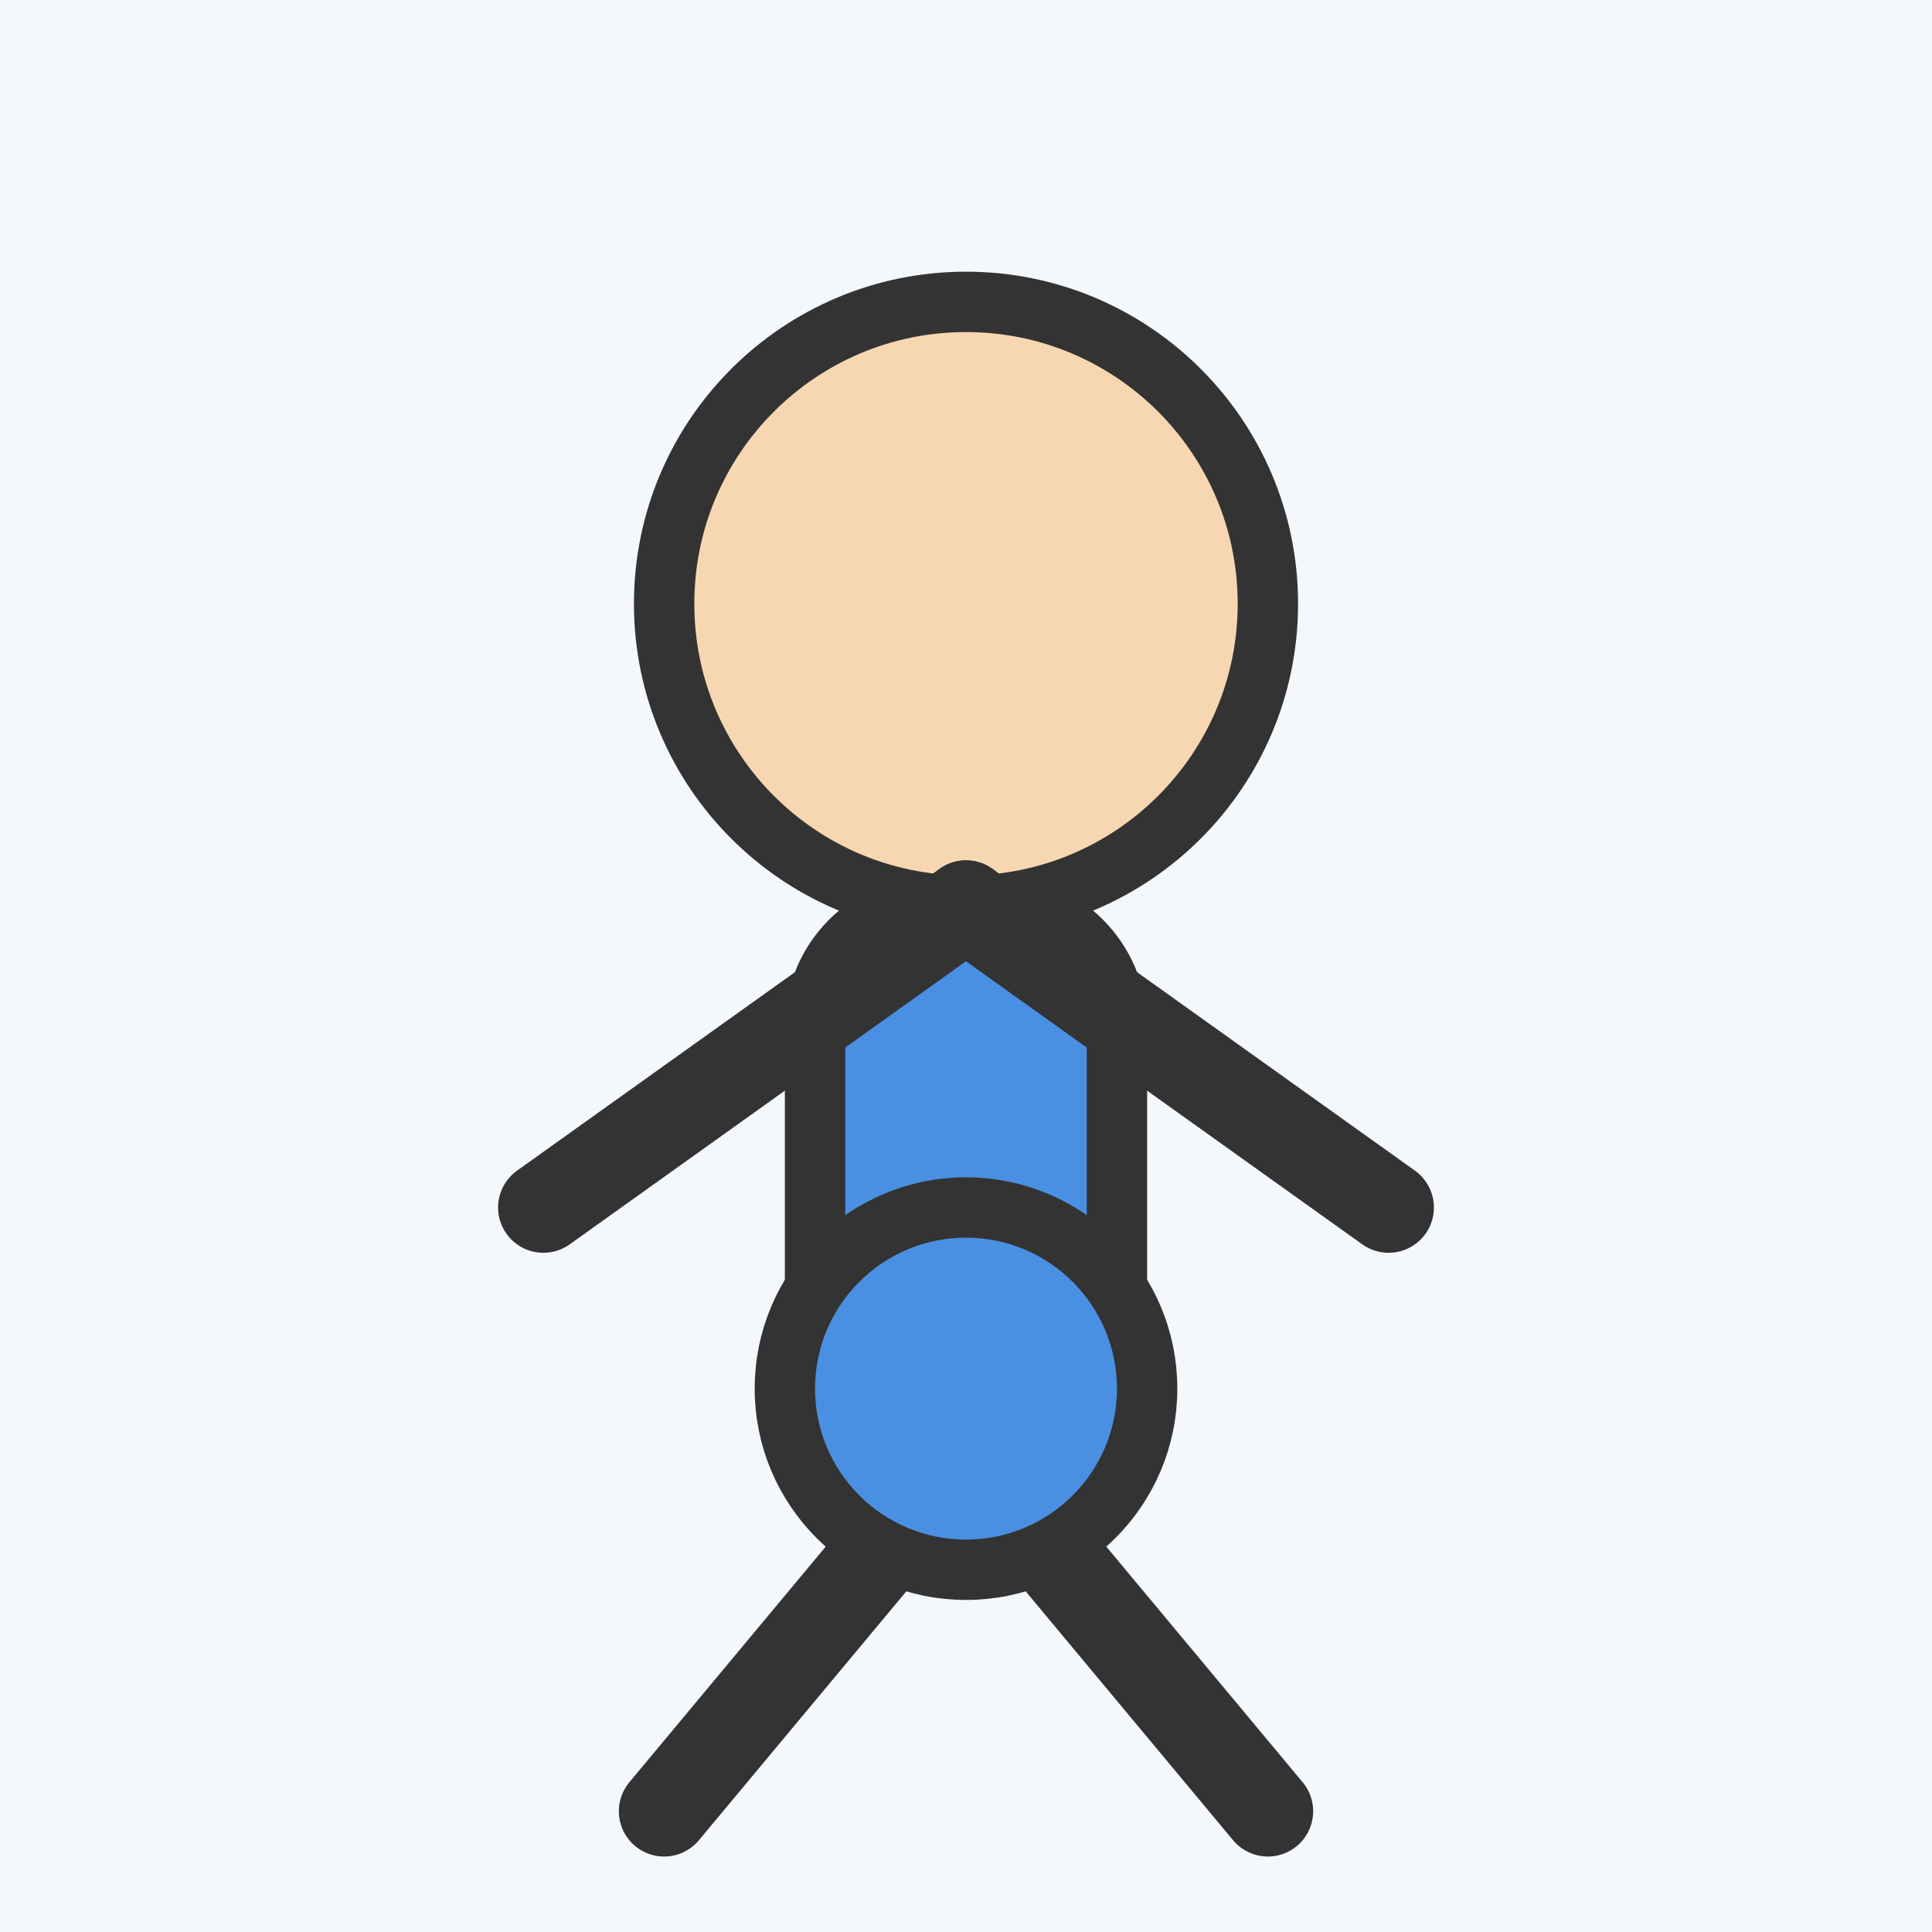
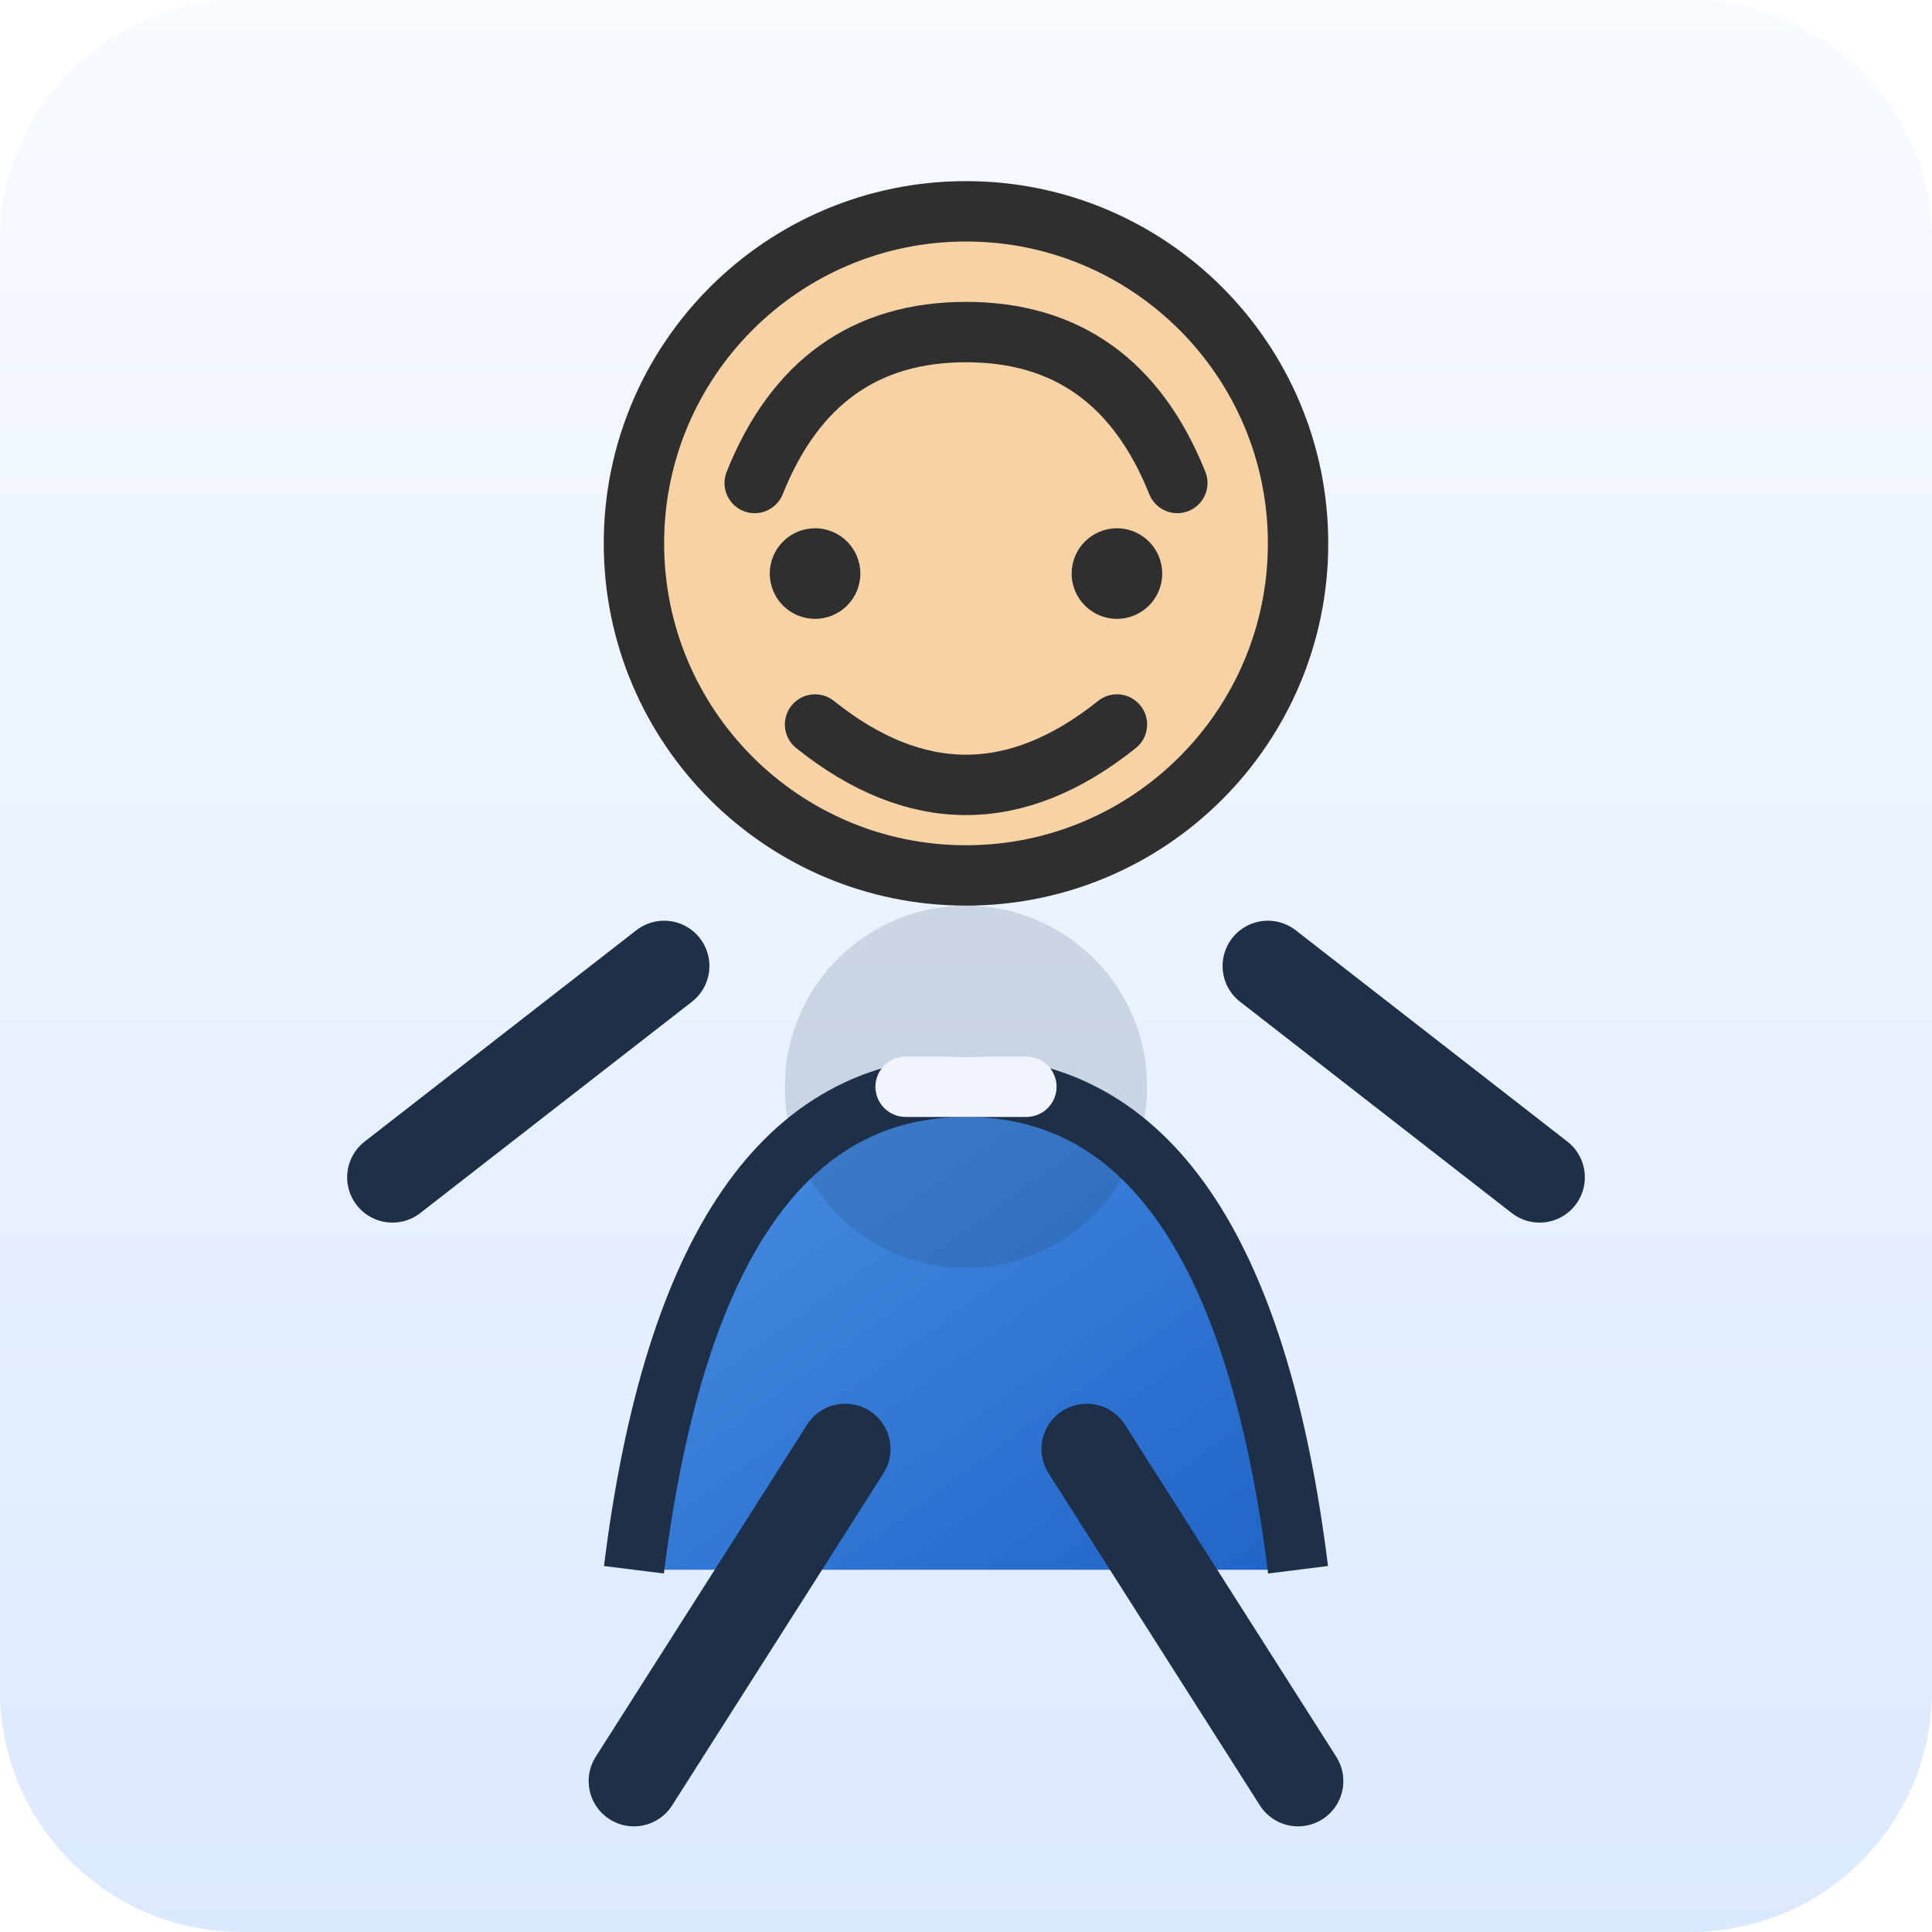
- <svg xmlns="http://www.w3.org/2000/svg" width="64" height="64" viewBox="0 0 64 64">
-   <rect width="64" height="64" fill="#f4f7fb" />
-   <circle cx="32" cy="20" r="10" fill="#f7d7b1" stroke="#333" stroke-width="2" />
-   <rect x="27" y="30" width="10" height="18" rx="4" fill="#4a90e2" stroke="#333" stroke-width="2" />
-   <line x1="32" y1="30" x2="18" y2="40" stroke="#333" stroke-width="3" stroke-linecap="round" />
-   <line x1="32" y1="30" x2="46" y2="40" stroke="#333" stroke-width="3" stroke-linecap="round" />
-   <line x1="32" y1="48" x2="22" y2="60" stroke="#333" stroke-width="3" stroke-linecap="round" />
-   <line x1="32" y1="48" x2="42" y2="60" stroke="#333" stroke-width="3" stroke-linecap="round" />
-   <circle cx="32" cy="46" r="6" fill="#4a90e2" stroke="#333" stroke-width="2" />
+ <svg xmlns="http://www.w3.org/2000/svg" viewBox="0 0 64 64">
+   <defs>
+     <linearGradient id="bg0" x1="0" y1="0" x2="0" y2="1">
+       <stop offset="0" stop-color="#f8fbff" />
+       <stop offset="1" stop-color="#dbe9ff" />
+     </linearGradient>
+     <linearGradient id="suit0" x1="0" y1="0" x2="1" y2="1">
+       <stop offset="0" stop-color="#4a90e2" />
+       <stop offset="1" stop-color="#1f64c8" />
+     </linearGradient>
+   </defs>
+   <rect width="64" height="64" fill="url(#bg0)" rx="8" />
+   <circle cx="32" cy="18" r="11" fill="#f6d2a4" stroke="#2f2f2f" stroke-width="2" />
+   <path d="M25 16q2-5 7-5t7 5" fill="none" stroke="#2f2f2f" stroke-width="2" stroke-linecap="round" />
+   <circle cx="27" cy="19" r="1.5" fill="#2f2f2f" />
+   <circle cx="37" cy="19" r="1.5" fill="#2f2f2f" />
+   <path d="M27 24q5 4 10 0" fill="none" stroke="#2f2f2f" stroke-width="2" stroke-linecap="round" />
+   <path d="M21 52q2-16 11-16t11 16" fill="url(#suit0)" stroke="#1e2f48" stroke-width="2" />
+   <path d="M22 32l-9 7" stroke="#1e2f48" stroke-width="3" stroke-linecap="round" />
+   <path d="M42 32l9 7" stroke="#1e2f48" stroke-width="3" stroke-linecap="round" />
+   <path d="M28 48l-7 11" stroke="#1e2f48" stroke-width="3" stroke-linecap="round" />
+   <path d="M36 48l7 11" stroke="#1e2f48" stroke-width="3" stroke-linecap="round" />
+   <circle cx="32" cy="36" r="6" fill="#1e2f48" opacity="0.15" />
+   <path d="M30 36h4" stroke="#f1f5ff" stroke-width="2" stroke-linecap="round" />
</svg>
